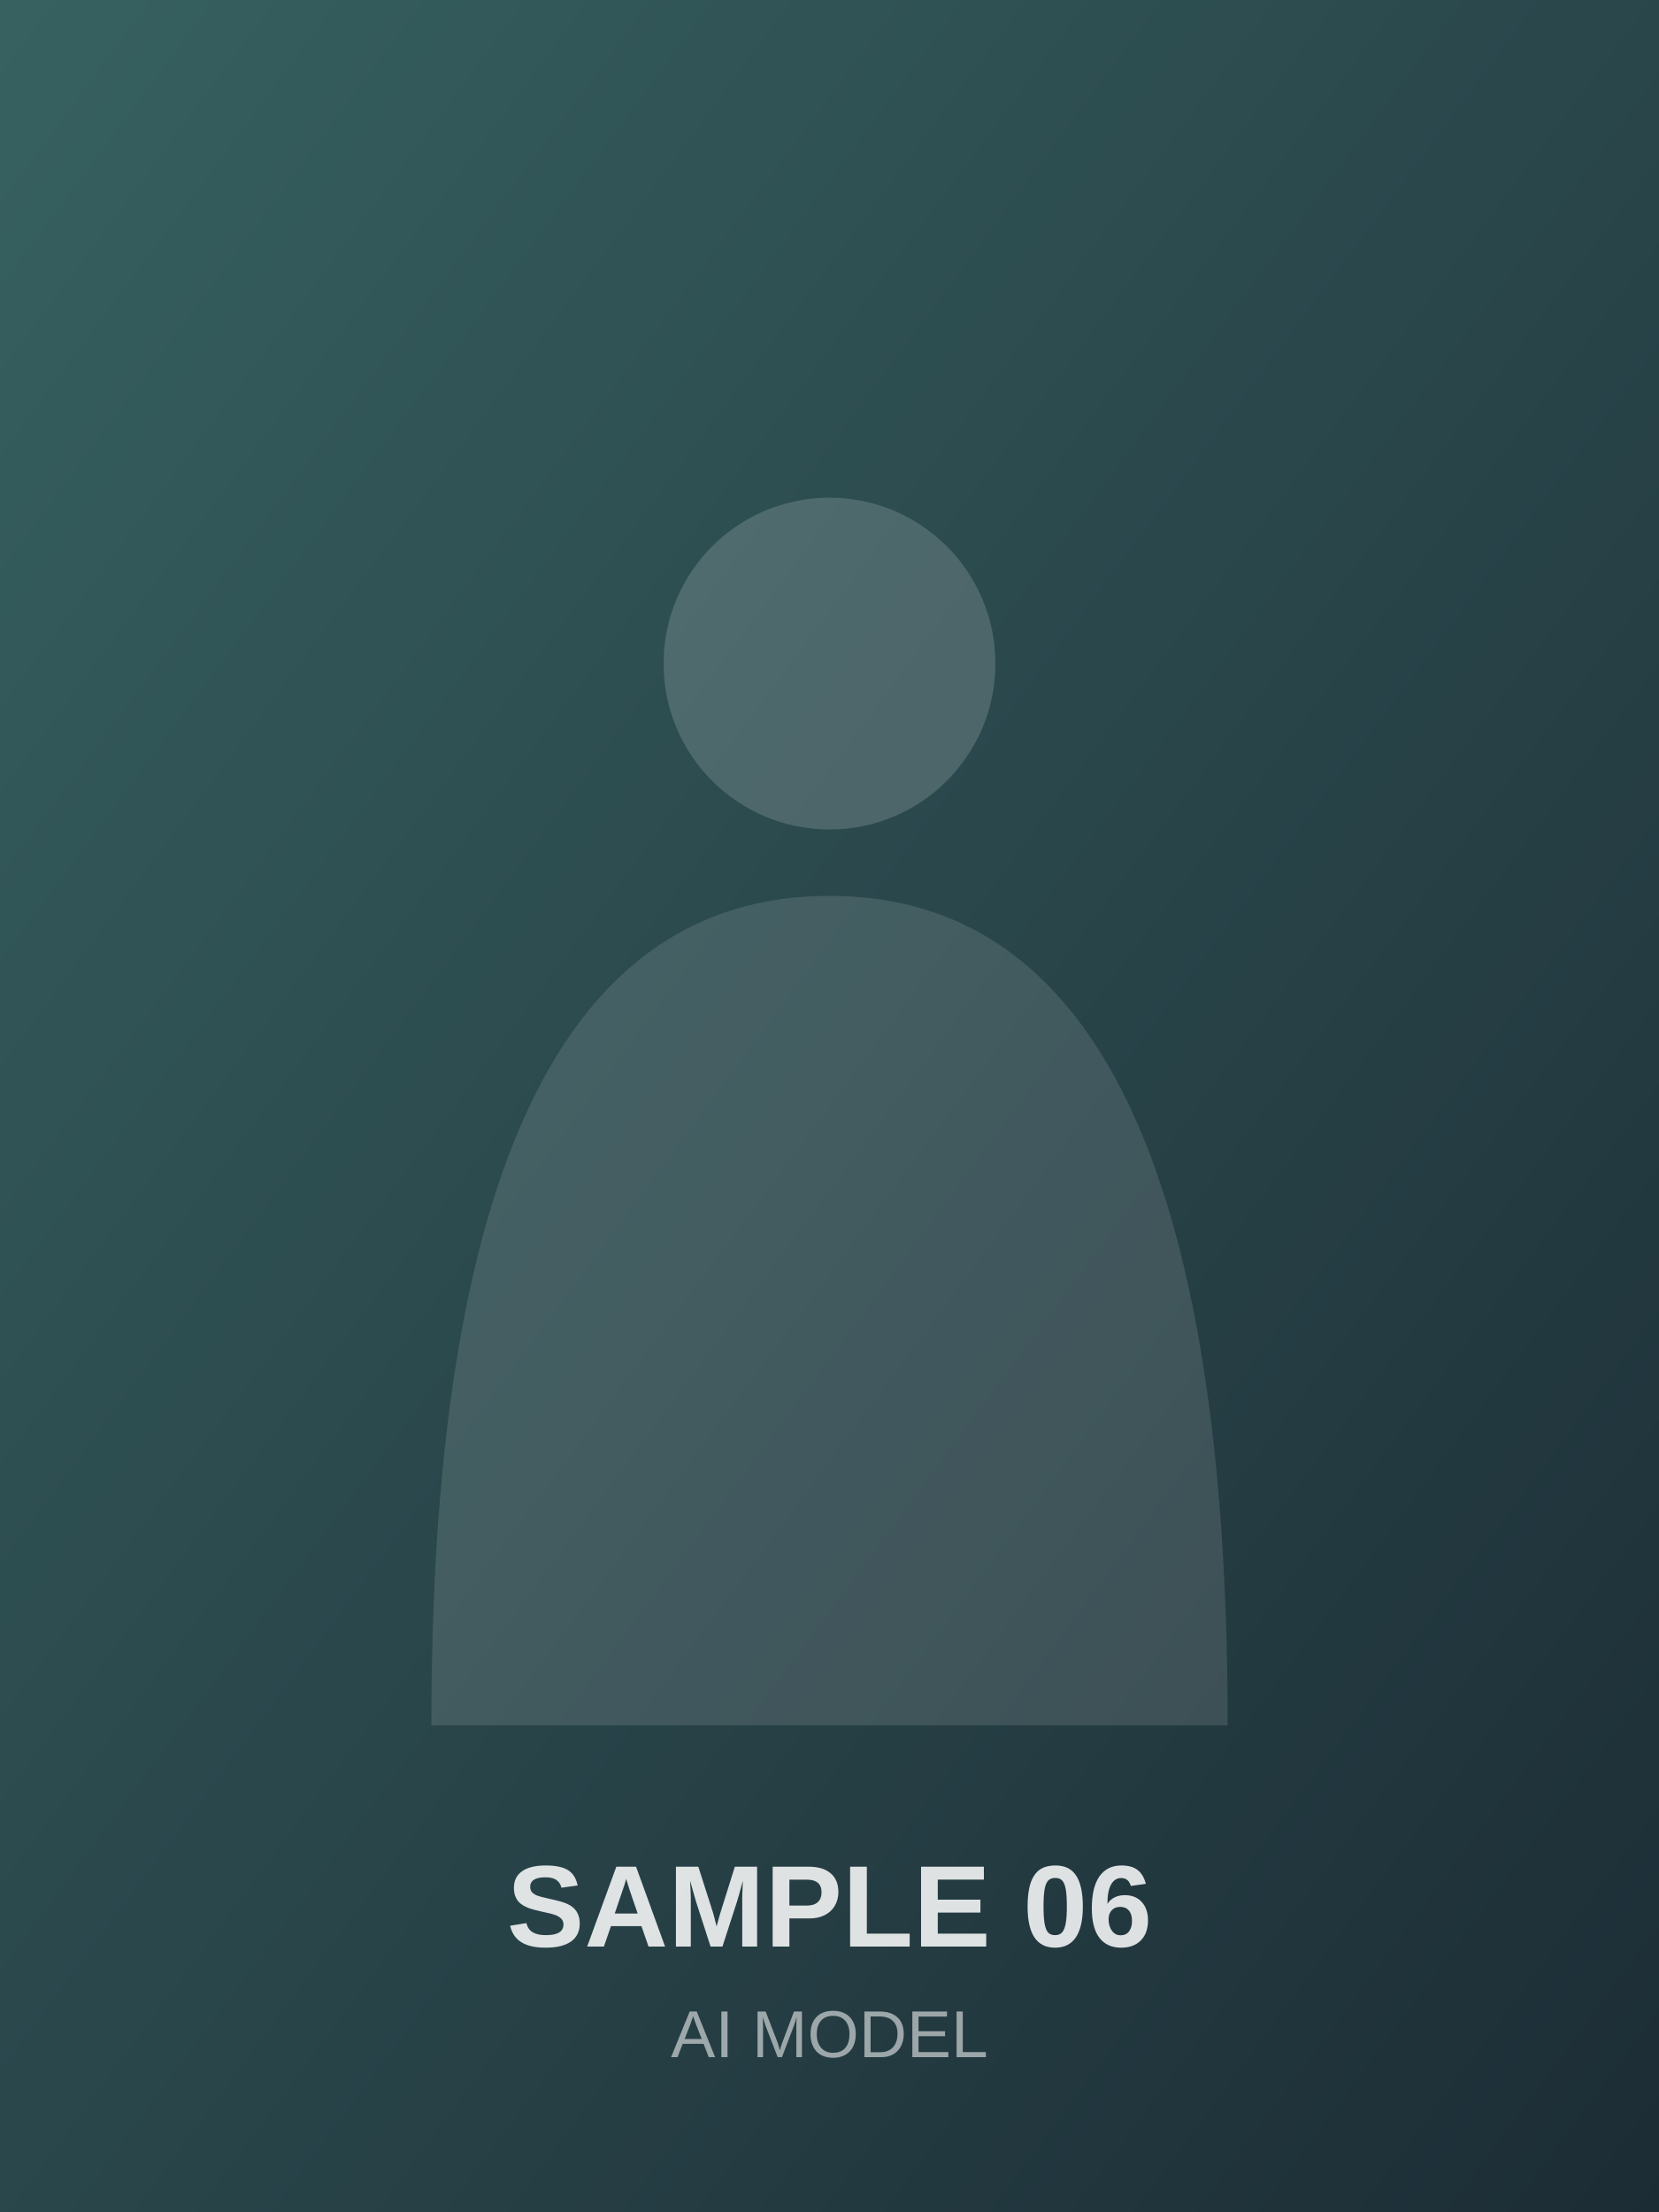
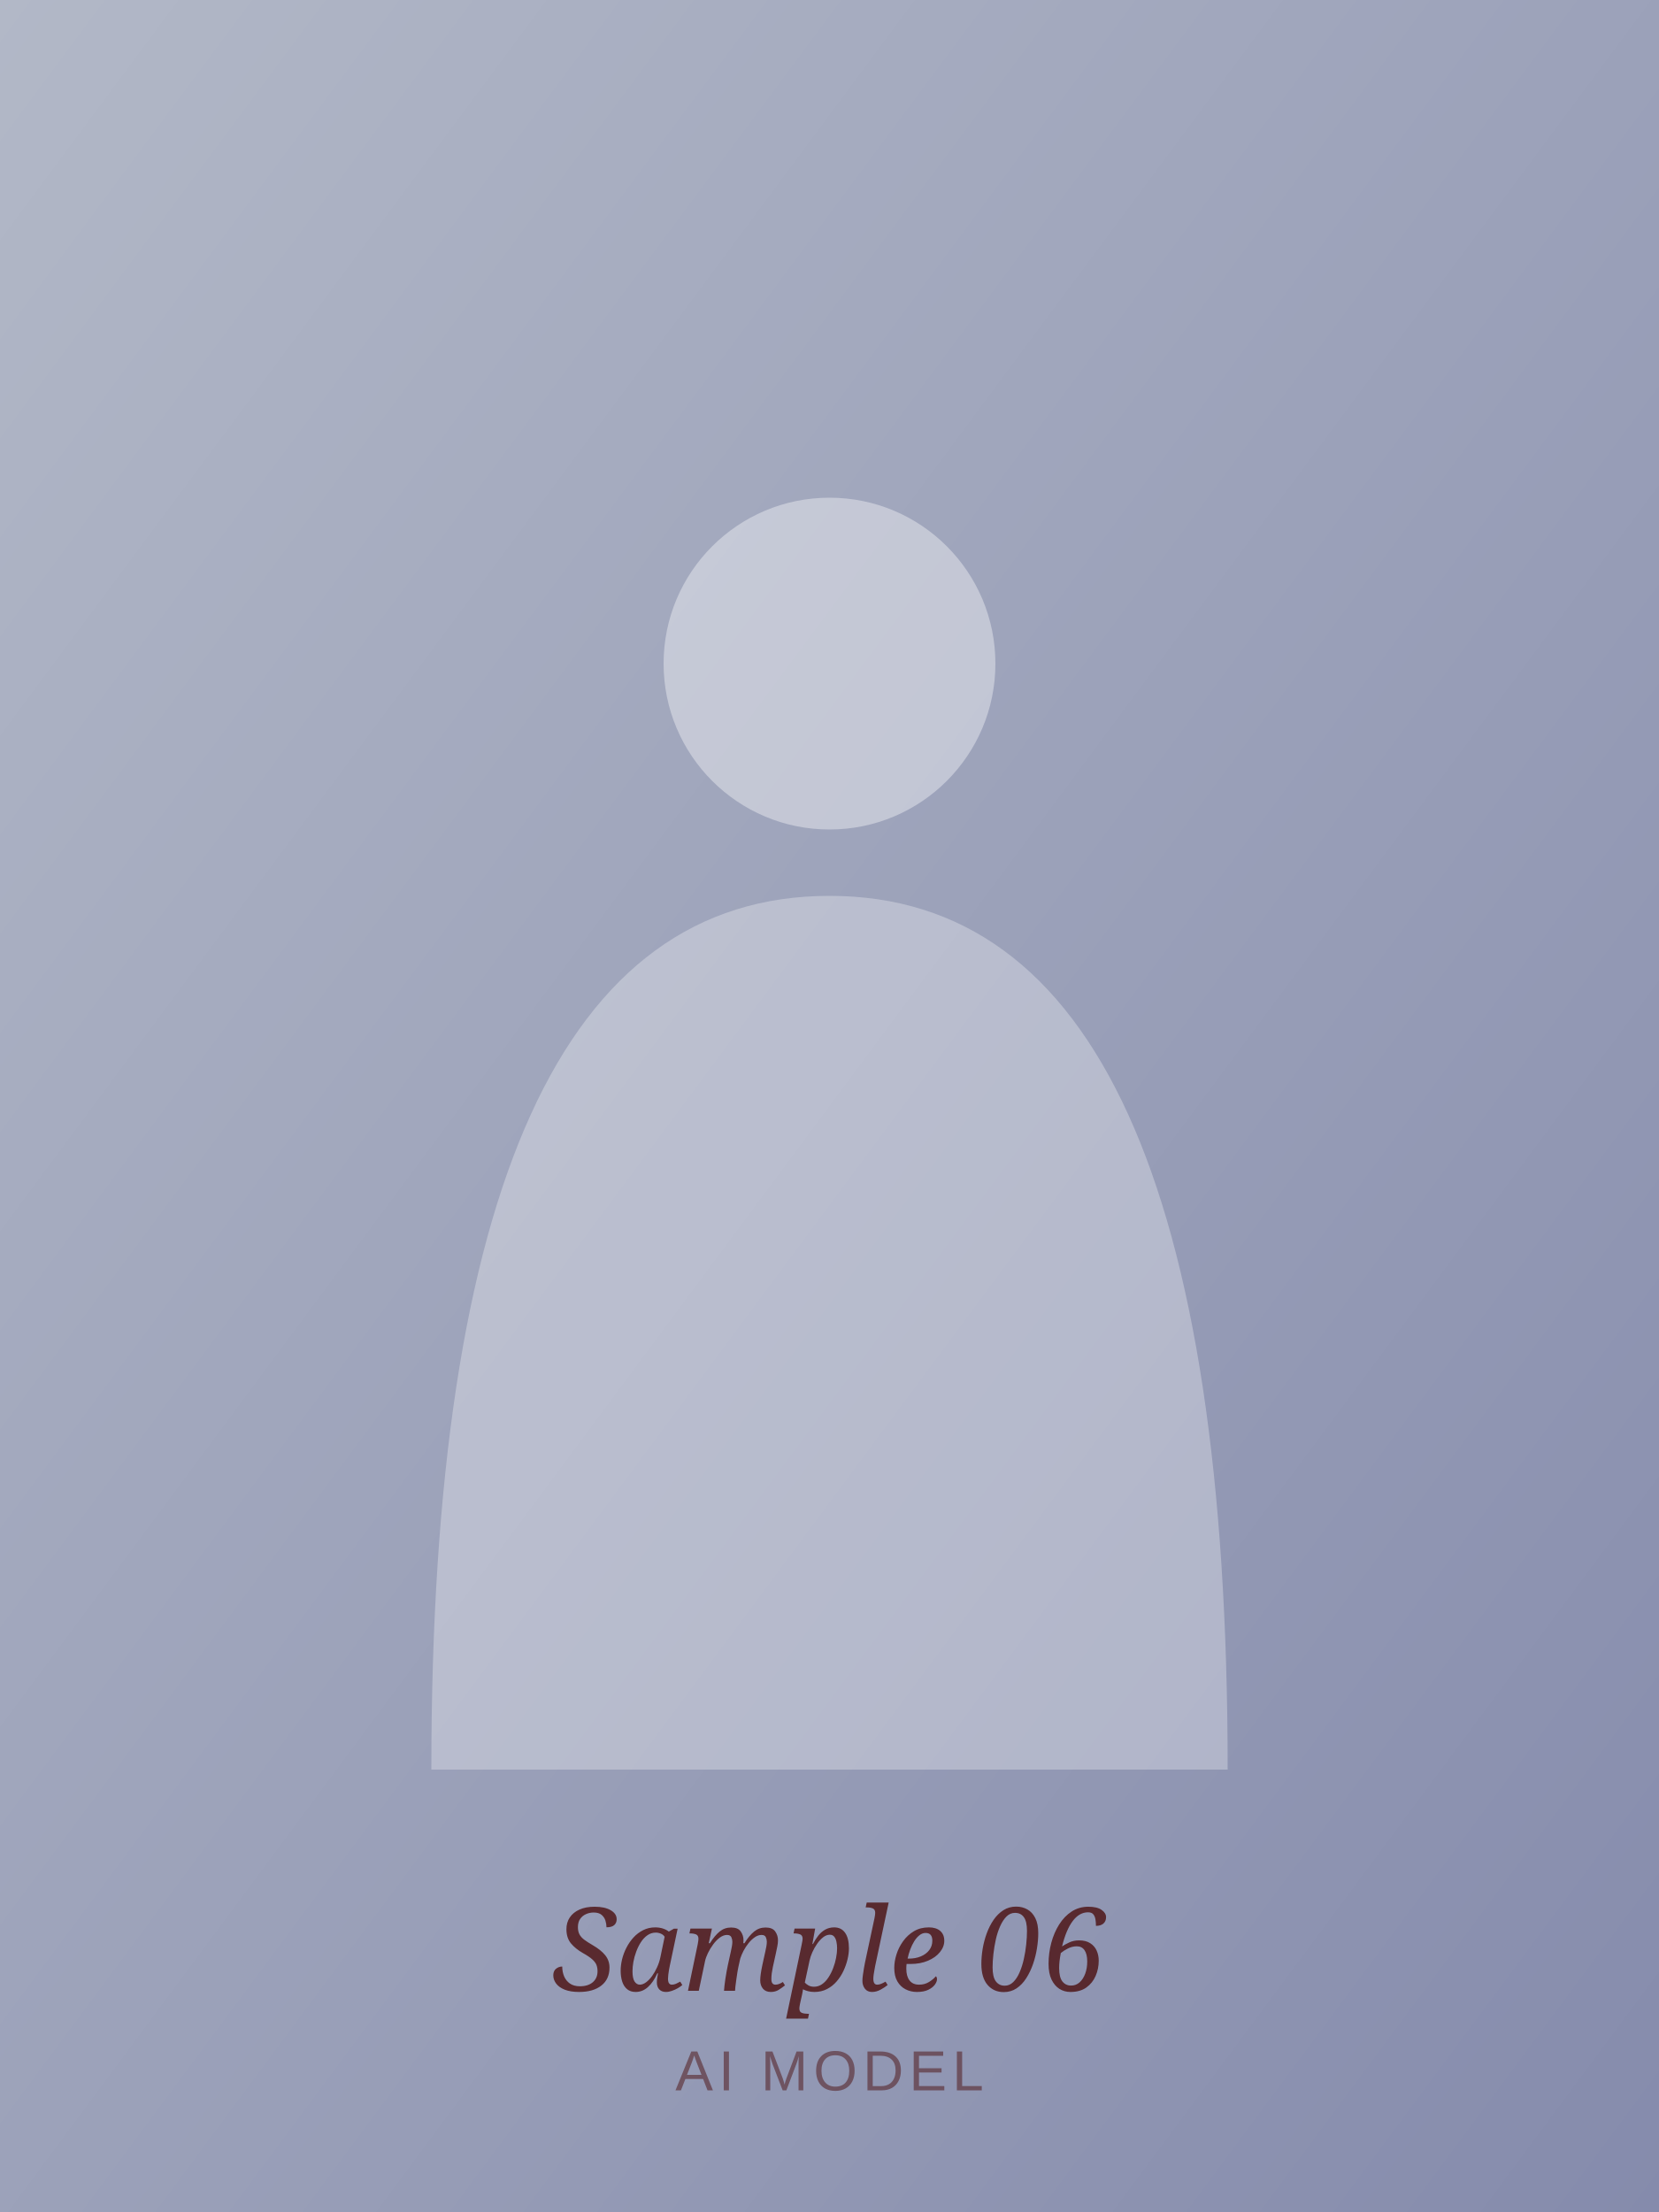
<svg xmlns="http://www.w3.org/2000/svg" viewBox="0 0 600 800" width="600" height="800">
  <defs>
    <linearGradient id="g" x1="0" y1="0" x2="1" y2="1">
-       <stop offset="0" stop-color="#376161" />
-       <stop offset="1" stop-color="#1c2c35" />
+       <stop offset="0" stop-color="#b2b8c7" />
+       <stop offset="1" stop-color="#858bac" />
    </linearGradient>
  </defs>
  <rect width="600" height="800" fill="url(#g)" />
-   <circle cx="300.0" cy="240.0" r="60.0" fill="#ffffff" fill-opacity=".16" />
-   <path d="M156.0 624.0 Q156.0 324.0 300.0 324.0 Q444.0 324.0 444.0 624.0 Z" fill="#ffffff" fill-opacity=".12" />
-   <text x="50%" y="704.0" text-anchor="middle" font-family="Arial, sans-serif" font-size="42" font-weight="700" fill="#fff" fill-opacity=".85">SAMPLE 06</text>
-   <text x="50%" y="744.0" text-anchor="middle" font-family="Arial, sans-serif" font-size="24.0" fill="#fff" fill-opacity=".55">AI MODEL</text>
+   <circle cx="300.0" cy="240.0" r="60.0" fill="#fff" fill-opacity=".38" />
+   <path d="M156.0 640.0 Q156.0 324.0 300.0 324.0 Q444.0 324.0 444.0 640.0 Z" fill="#fff" fill-opacity=".30" />
+   <text x="50%" y="720.0" text-anchor="middle" font-family="Georgia, serif" font-style="italic" font-size="42" fill="#4a0e0e" fill-opacity=".8">Sample 06</text>
+   <text x="50%" y="756.0" text-anchor="middle" font-family="Arial, sans-serif" font-size="20.4" letter-spacing="2" fill="#4a0e0e" fill-opacity=".5">AI MODEL</text>
</svg>
